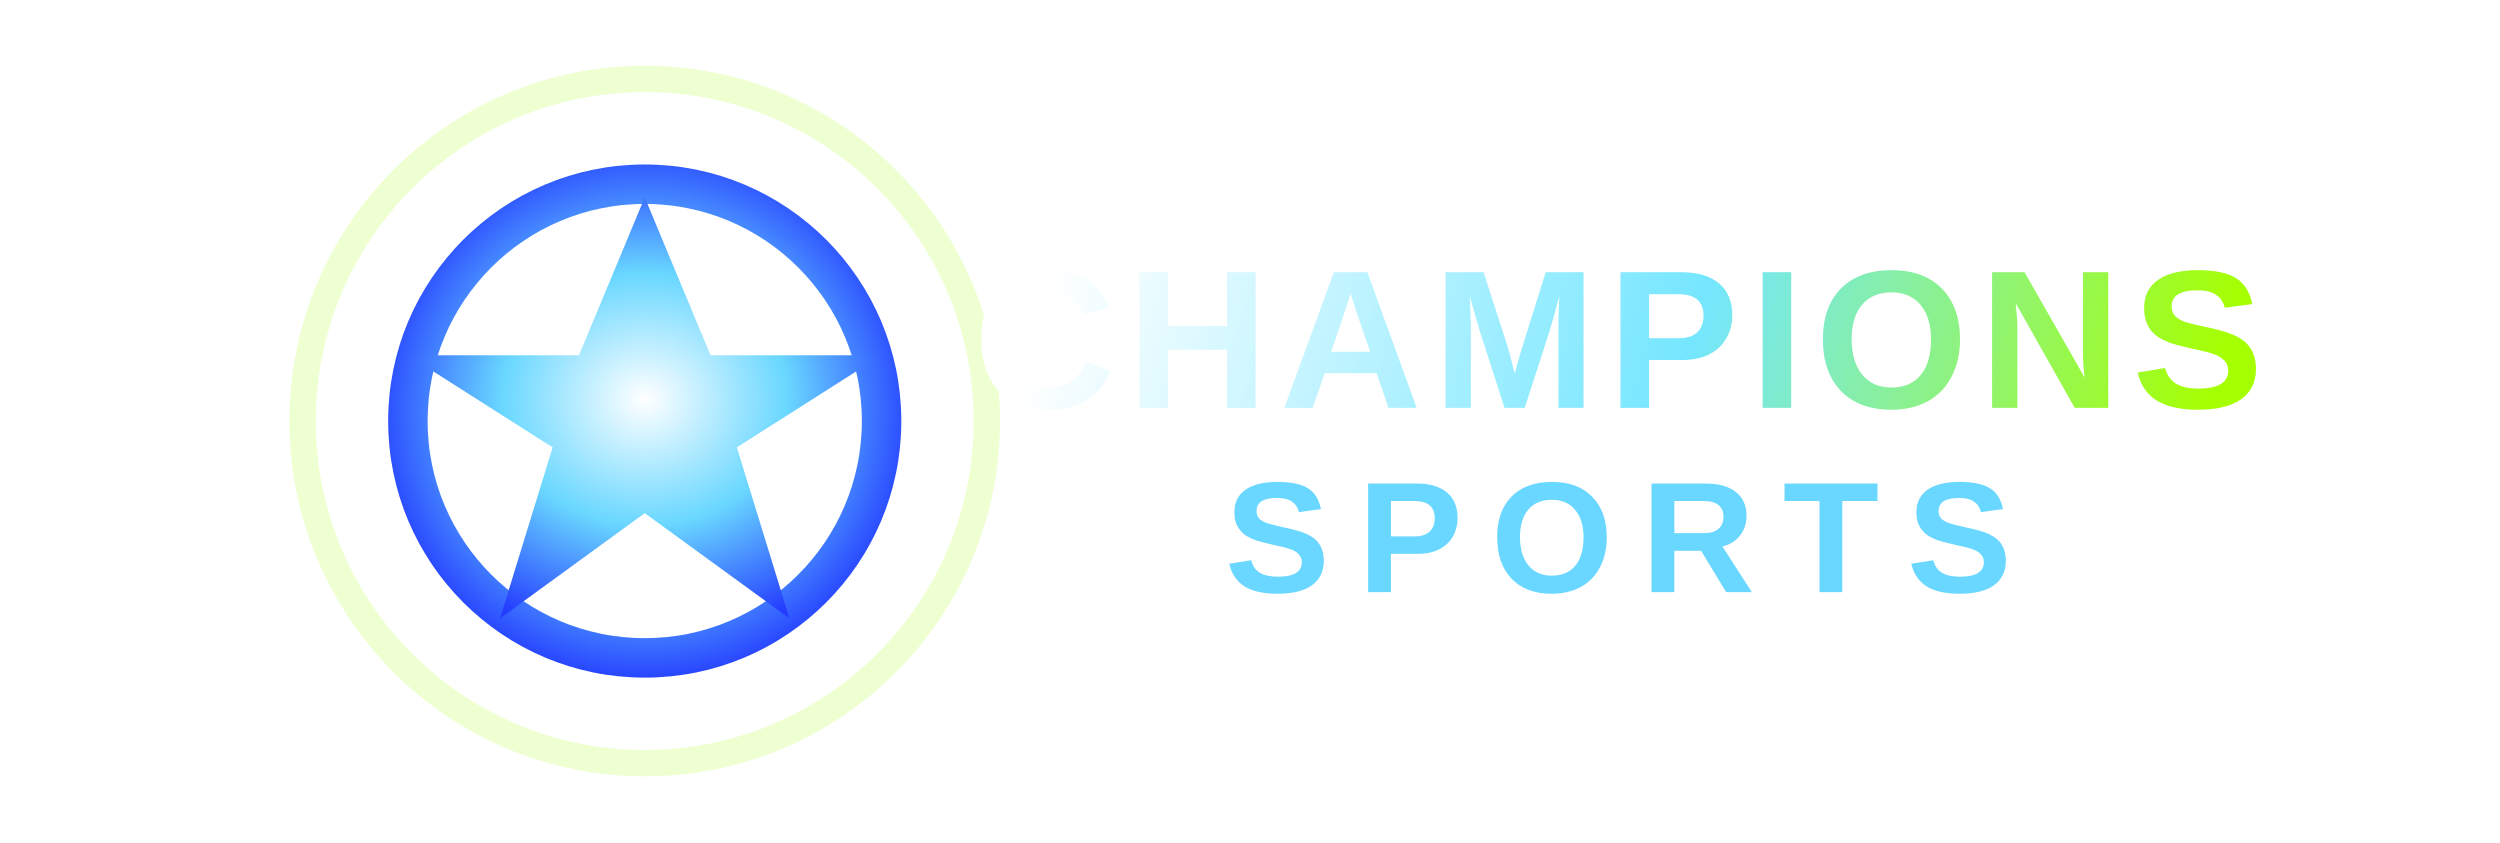
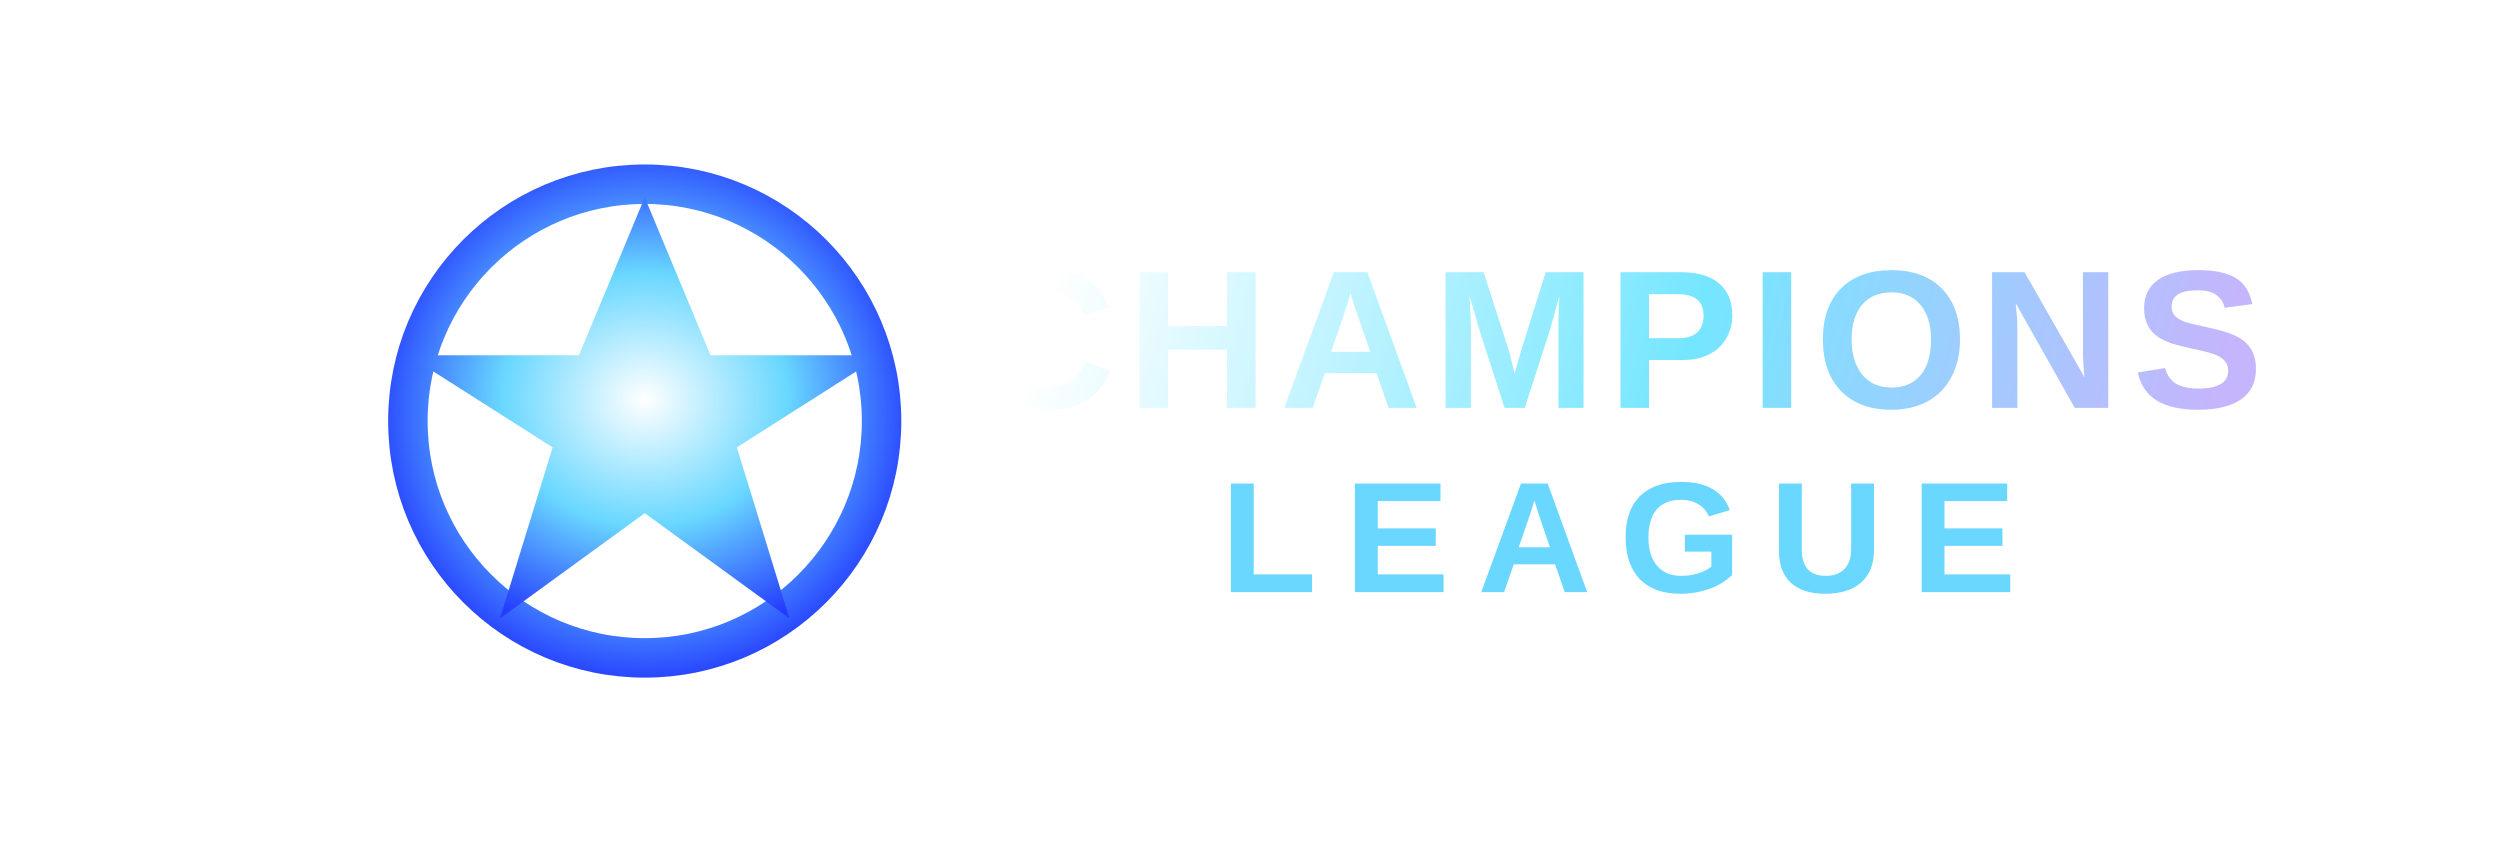
<svg xmlns="http://www.w3.org/2000/svg" width="190" height="64" viewBox="0 0 190 64" role="img" aria-labelledby="champions-style-title">
  <defs>
    <radialGradient id="champions-ball" cx="50%" cy="48%" r="58%">
      <stop stop-color="#FFFFFF" />
      <stop offset=".52" stop-color="#69D7FF" />
      <stop offset="1" stop-color="#243CFF" />
    </radialGradient>
    <linearGradient id="champions-word" x1="80" x2="164" y1="21" y2="45" gradientUnits="userSpaceOnUse">
      <stop stop-color="#FFFFFF" />
      <stop offset=".55" stop-color="#75E6FF" />
-       <stop offset="1" stop-color="#A6FF00" />
+       <stop offset="1" stop-color="#C4B5FD" />
    </linearGradient>
  </defs>
  <circle cx="49" cy="32" r="18" fill="none" stroke="url(#champions-ball)" stroke-width="3" />
  <path d="M49 15 54 27h13L56 34l4 13-11-8-11 8 4-13-11-7h13l5-12Z" fill="url(#champions-ball)" />
-   <circle cx="49" cy="32" r="26" fill="none" stroke="#A6FF00" stroke-opacity=".18" stroke-width="2" />
  <text x="123" y="31" text-anchor="middle" font-family="Arial Black,Arial,Helvetica,sans-serif" font-size="15" font-weight="900" fill="url(#champions-word)" letter-spacing=".8">CHAMPIONS</text>
-   <text x="123" y="45" text-anchor="middle" font-family="Arial Black,Arial,Helvetica,sans-serif" font-size="12" font-weight="900" fill="#69D7FF" letter-spacing="2.1">SPORTS</text>
+   <text x="123" y="45" text-anchor="middle" font-family="Arial Black,Arial,Helvetica,sans-serif" font-size="12" font-weight="900" fill="#69D7FF" letter-spacing="2.1">LEAGUE</text>
</svg>
